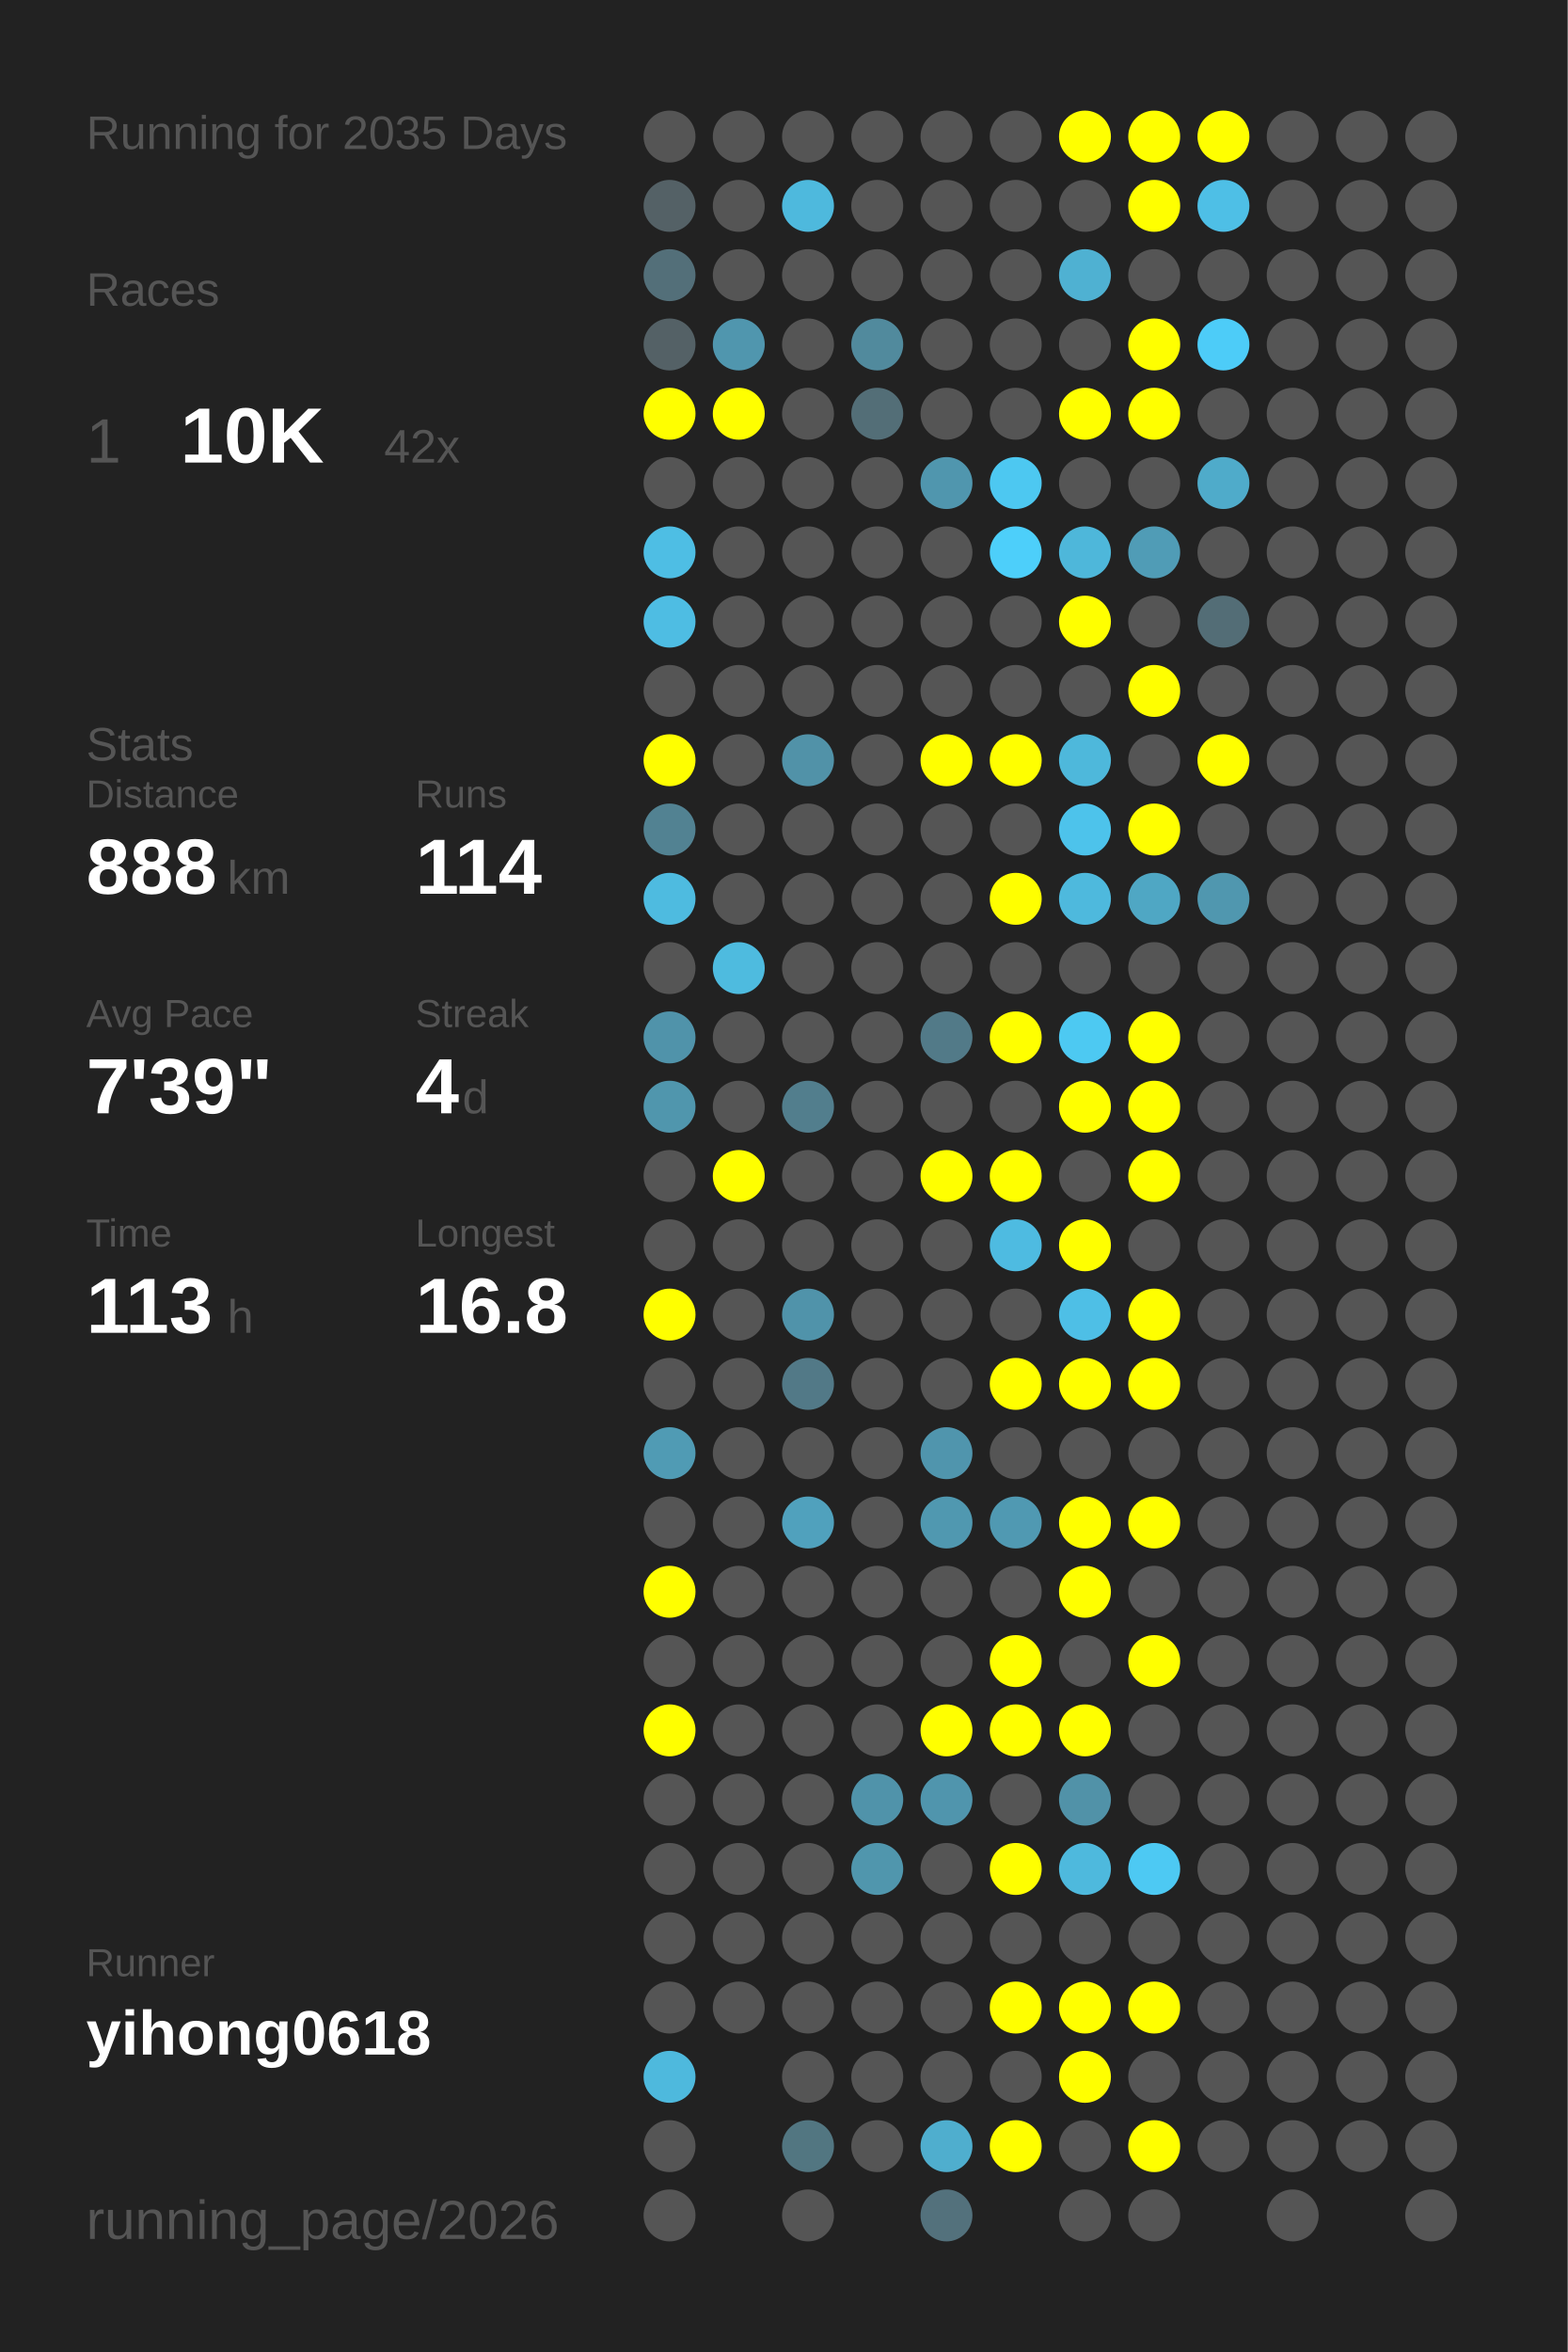
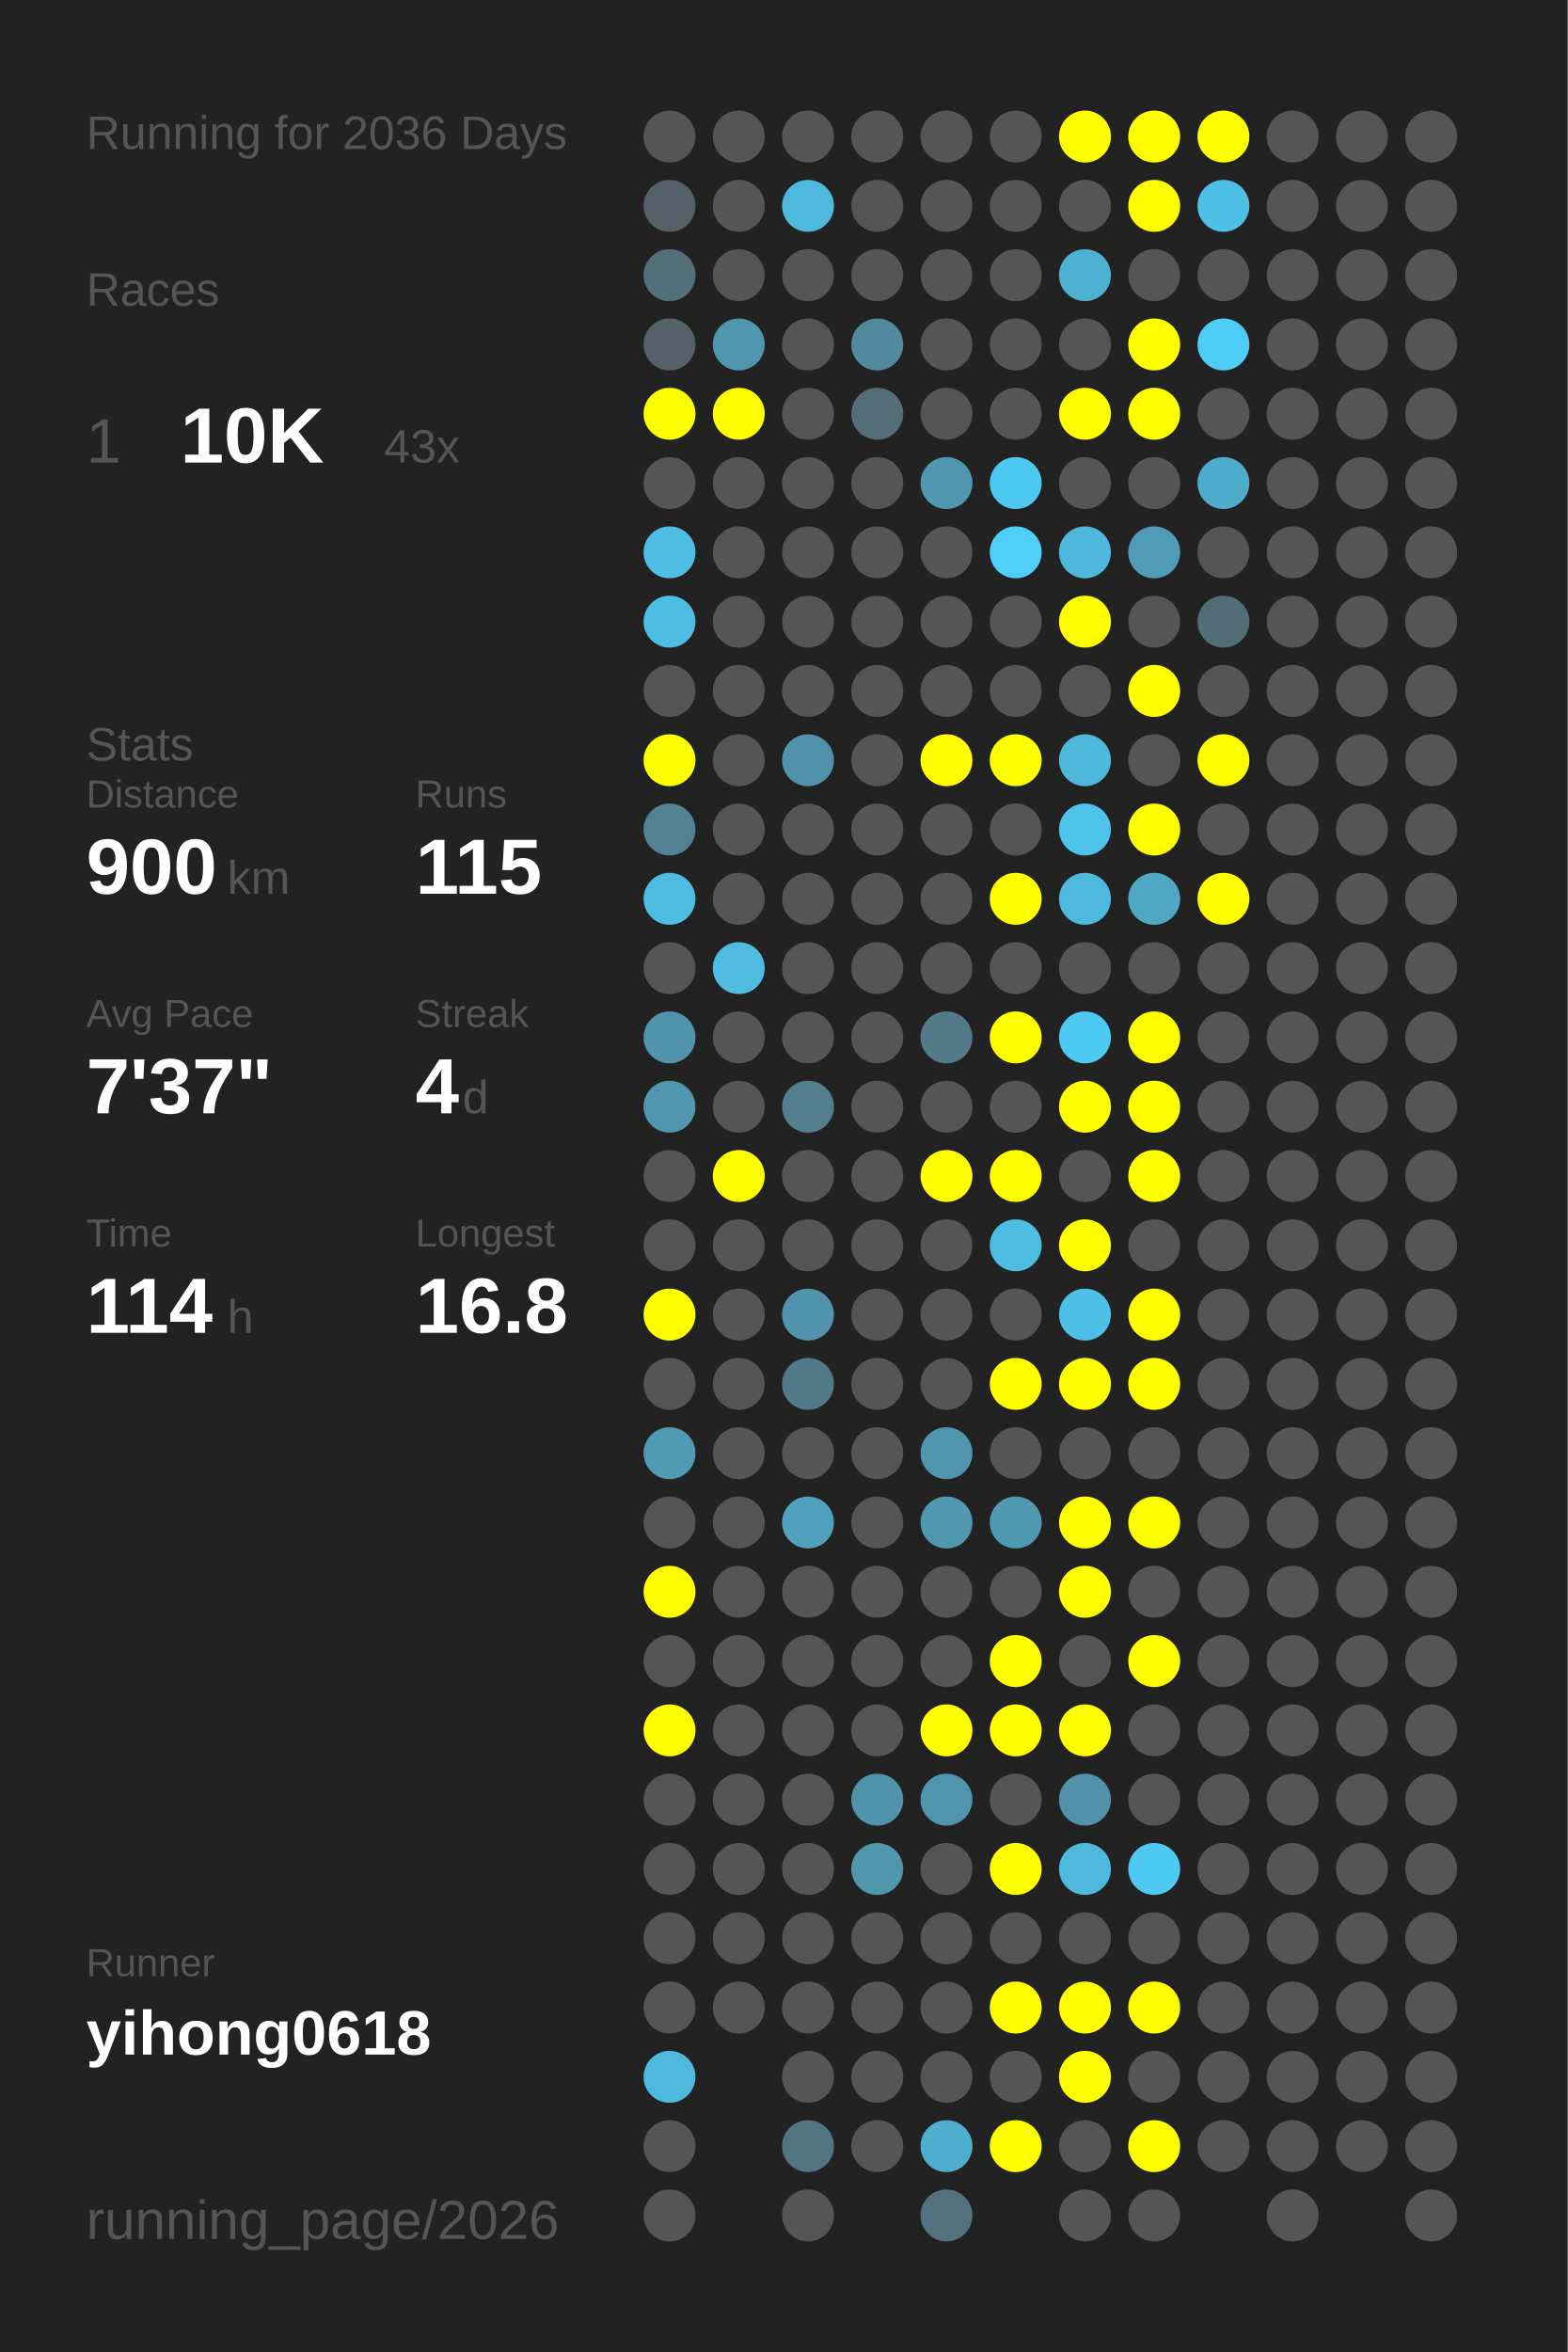
<svg xmlns="http://www.w3.org/2000/svg" baseProfile="full" height="300mm" version="1.1" viewBox="0,0,200,300" width="200mm">
  <defs />
  <rect fill="#222222" height="300" width="200" x="0" y="0" />
-   <text fill="#555555" style="font-size:6px; font-family:Arial;" x="11" y="19">Running for 2035 Days</text>
+   <text fill="#555555" style="font-size:6px; font-family:Arial;" x="11" y="19">Running for 2036 Days</text>
  <text fill="#555555" style="font-size:6px; font-family:Arial;" x="11" y="39">Races</text>
  <text fill="#555555" style="font-size:8px; font-family:Arial;" x="11" y="59">1</text>
  <text fill="#FFFFFF" style="font-size:10px; font-family:Arial; font-weight:bold;" x="23" y="59">10K</text>
-   <text fill="#555555" style="font-size:6px; font-family:Arial;" x="49" y="59">42x</text>
+   <text fill="#555555" style="font-size:6px; font-family:Arial;" x="49" y="59">43x</text>
  <text fill="#555555" style="font-size:6px; font-family:Arial;" x="11" y="97">Stats</text>
  <text fill="#555555" style="font-size:5px; font-family:Arial;" x="11" y="103">Distance</text>
-   <text fill="#FFFFFF" style="font-size:10px; font-family:Arial; font-weight:bold;" x="11" y="114">888</text>
+   <text fill="#FFFFFF" style="font-size:10px; font-family:Arial; font-weight:bold;" x="11" y="114">900</text>
  <text fill="#555555" style="font-size:6px; font-family:Arial;" x="29" y="114">km</text>
  <text fill="#555555" style="font-size:5px; font-family:Arial;" x="53" y="103">Runs</text>
-   <text fill="#FFFFFF" style="font-size:10px; font-family:Arial; font-weight:bold;" x="53" y="114">114</text>
+   <text fill="#FFFFFF" style="font-size:10px; font-family:Arial; font-weight:bold;" x="53" y="114">115</text>
  <text fill="#555555" style="font-size:5px; font-family:Arial;" x="11" y="131">Avg Pace</text>
-   <text fill="#FFFFFF" style="font-size:10px; font-family:Arial; font-weight:bold;" x="11" y="142">7'39"</text>
+   <text fill="#FFFFFF" style="font-size:10px; font-family:Arial; font-weight:bold;" x="11" y="142">7'37"</text>
  <text fill="#555555" style="font-size:5px; font-family:Arial;" x="53" y="131">Streak</text>
  <text fill="#FFFFFF" style="font-size:10px; font-family:Arial; font-weight:bold;" x="53" y="142">4</text>
  <text fill="#555555" style="font-size:6px; font-family:Arial;" x="59" y="142">d</text>
  <text fill="#555555" style="font-size:5px; font-family:Arial;" x="11" y="159">Time</text>
-   <text fill="#FFFFFF" style="font-size:10px; font-family:Arial; font-weight:bold;" x="11" y="170">113</text>
+   <text fill="#FFFFFF" style="font-size:10px; font-family:Arial; font-weight:bold;" x="11" y="170">114</text>
  <text fill="#555555" style="font-size:6px; font-family:Arial;" x="29" y="170">h</text>
  <text fill="#555555" style="font-size:5px; font-family:Arial;" x="53" y="159">Longest</text>
  <text fill="#FFFFFF" style="font-size:10px; font-family:Arial; font-weight:bold;" x="53" y="170">16.8</text>
  <text fill="#555555" style="font-size:5px; font-family:Arial;" x="11" y="252.065">Runner</text>
  <text fill="#FFFFFF" style="font-size:8px; font-family:Arial; font-weight:bold;" x="11" y="262.065">yihong0618</text>
  <text fill="#555555" style="font-size:7px; font-family:Arial;" x="11" y="285.581">running_page/2026</text>
  <circle cx="85.417" cy="17.419" fill="#555555" r="3.312" />
  <circle cx="85.417" cy="26.258" fill="#546166" r="3.312" />
  <circle cx="85.417" cy="35.097" fill="#536f79" r="3.312" />
  <circle cx="85.417" cy="43.935" fill="#546166" r="3.312" />
  <circle cx="85.417" cy="52.774" fill="#FFFF00" r="3.312" />
  <circle cx="85.417" cy="61.613" fill="#555555" r="3.312" />
  <circle cx="85.417" cy="70.452" fill="#4ebee4" r="3.312" />
  <circle cx="85.417" cy="79.29" fill="#4ebde3" r="3.312" />
  <circle cx="85.417" cy="88.129" fill="#555555" r="3.312" />
  <circle cx="85.417" cy="96.968" fill="#FFFF00" r="3.312" />
  <circle cx="85.417" cy="105.806" fill="#528292" r="3.312" />
  <circle cx="85.417" cy="114.645" fill="#4ebbe0" r="3.312" />
  <circle cx="85.417" cy="123.484" fill="#555555" r="3.312" />
  <circle cx="85.417" cy="132.323" fill="#5093aa" r="3.312" />
  <circle cx="85.417" cy="141.161" fill="#5096ad" r="3.312" />
  <circle cx="85.417" cy="150" fill="#555555" r="3.312" />
  <circle cx="85.417" cy="158.839" fill="#555555" r="3.312" />
  <circle cx="85.417" cy="167.677" fill="#FFFF00" r="3.312" />
  <circle cx="85.417" cy="176.516" fill="#555555" r="3.312" />
  <circle cx="85.417" cy="185.355" fill="#509bb4" r="3.312" />
  <circle cx="85.417" cy="194.194" fill="#555555" r="3.312" />
  <circle cx="85.417" cy="203.032" fill="#FFFF00" r="3.312" />
  <circle cx="85.417" cy="211.871" fill="#555555" r="3.312" />
  <circle cx="85.417" cy="220.71" fill="#FFFF00" r="3.312" />
  <circle cx="85.417" cy="229.548" fill="#555555" r="3.312" />
  <circle cx="85.417" cy="238.387" fill="#555555" r="3.312" />
  <circle cx="85.417" cy="247.226" fill="#555555" r="3.312" />
  <circle cx="85.417" cy="256.065" fill="#555555" r="3.312" />
  <circle cx="85.417" cy="264.903" fill="#4eb9dd" r="3.312" />
  <circle cx="85.417" cy="273.742" fill="#555555" r="3.312" />
  <circle cx="85.417" cy="282.581" fill="#555555" r="3.312" />
  <circle cx="94.25" cy="17.419" fill="#555555" r="3.312" />
  <circle cx="94.25" cy="26.258" fill="#555555" r="3.312" />
  <circle cx="94.25" cy="35.097" fill="#555555" r="3.312" />
  <circle cx="94.25" cy="43.935" fill="#5096ae" r="3.312" />
  <circle cx="94.25" cy="52.774" fill="#FFFF00" r="3.312" />
  <circle cx="94.25" cy="61.613" fill="#555555" r="3.312" />
  <circle cx="94.25" cy="70.452" fill="#555555" r="3.312" />
  <circle cx="94.25" cy="79.29" fill="#555555" r="3.312" />
  <circle cx="94.25" cy="88.129" fill="#555555" r="3.312" />
  <circle cx="94.25" cy="96.968" fill="#555555" r="3.312" />
  <circle cx="94.25" cy="105.806" fill="#555555" r="3.312" />
  <circle cx="94.25" cy="114.645" fill="#555555" r="3.312" />
  <circle cx="94.25" cy="123.484" fill="#4ebbdf" r="3.312" />
  <circle cx="94.25" cy="132.323" fill="#555555" r="3.312" />
  <circle cx="94.25" cy="141.161" fill="#555555" r="3.312" />
  <circle cx="94.25" cy="150" fill="#FFFF00" r="3.312" />
  <circle cx="94.25" cy="158.839" fill="#555555" r="3.312" />
  <circle cx="94.25" cy="167.677" fill="#555555" r="3.312" />
  <circle cx="94.25" cy="176.516" fill="#555555" r="3.312" />
  <circle cx="94.25" cy="185.355" fill="#555555" r="3.312" />
  <circle cx="94.25" cy="194.194" fill="#555555" r="3.312" />
  <circle cx="94.25" cy="203.032" fill="#555555" r="3.312" />
  <circle cx="94.25" cy="211.871" fill="#555555" r="3.312" />
  <circle cx="94.25" cy="220.71" fill="#555555" r="3.312" />
  <circle cx="94.25" cy="229.548" fill="#555555" r="3.312" />
  <circle cx="94.25" cy="238.387" fill="#555555" r="3.312" />
  <circle cx="94.25" cy="247.226" fill="#555555" r="3.312" />
  <circle cx="94.25" cy="256.065" fill="#555555" r="3.312" />
  <circle cx="103.083" cy="17.419" fill="#555555" r="3.312" />
  <circle cx="103.083" cy="26.258" fill="#4eb9dd" r="3.312" />
  <circle cx="103.083" cy="35.097" fill="#555555" r="3.312" />
  <circle cx="103.083" cy="43.935" fill="#555555" r="3.312" />
  <circle cx="103.083" cy="52.774" fill="#555555" r="3.312" />
  <circle cx="103.083" cy="61.613" fill="#555555" r="3.312" />
  <circle cx="103.083" cy="70.452" fill="#555555" r="3.312" />
  <circle cx="103.083" cy="79.29" fill="#555555" r="3.312" />
  <circle cx="103.083" cy="88.129" fill="#555555" r="3.312" />
  <circle cx="103.083" cy="96.968" fill="#5192a8" r="3.312" />
  <circle cx="103.083" cy="105.806" fill="#555555" r="3.312" />
  <circle cx="103.083" cy="114.645" fill="#555555" r="3.312" />
  <circle cx="103.083" cy="123.484" fill="#555555" r="3.312" />
  <circle cx="103.083" cy="132.323" fill="#555555" r="3.312" />
  <circle cx="103.083" cy="141.161" fill="#527e8d" r="3.312" />
  <circle cx="103.083" cy="150" fill="#555555" r="3.312" />
  <circle cx="103.083" cy="158.839" fill="#555555" r="3.312" />
  <circle cx="103.083" cy="167.677" fill="#5093aa" r="3.312" />
  <circle cx="103.083" cy="176.516" fill="#527987" r="3.312" />
  <circle cx="103.083" cy="185.355" fill="#555555" r="3.312" />
  <circle cx="103.083" cy="194.194" fill="#50a1bd" r="3.312" />
  <circle cx="103.083" cy="203.032" fill="#555555" r="3.312" />
  <circle cx="103.083" cy="211.871" fill="#555555" r="3.312" />
  <circle cx="103.083" cy="220.71" fill="#555555" r="3.312" />
  <circle cx="103.083" cy="229.548" fill="#555555" r="3.312" />
  <circle cx="103.083" cy="238.387" fill="#555555" r="3.312" />
  <circle cx="103.083" cy="247.226" fill="#555555" r="3.312" />
  <circle cx="103.083" cy="256.065" fill="#555555" r="3.312" />
  <circle cx="103.083" cy="264.903" fill="#555555" r="3.312" />
  <circle cx="103.083" cy="273.742" fill="#527681" r="3.312" />
  <circle cx="103.083" cy="282.581" fill="#555555" r="3.312" />
  <circle cx="111.917" cy="17.419" fill="#555555" r="3.312" />
  <circle cx="111.917" cy="26.258" fill="#555555" r="3.312" />
  <circle cx="111.917" cy="35.097" fill="#555555" r="3.312" />
  <circle cx="111.917" cy="43.935" fill="#518a9d" r="3.312" />
  <circle cx="111.917" cy="52.774" fill="#536e77" r="3.312" />
  <circle cx="111.917" cy="61.613" fill="#555555" r="3.312" />
  <circle cx="111.917" cy="70.452" fill="#555555" r="3.312" />
  <circle cx="111.917" cy="79.29" fill="#555555" r="3.312" />
  <circle cx="111.917" cy="88.129" fill="#555555" r="3.312" />
  <circle cx="111.917" cy="96.968" fill="#555555" r="3.312" />
  <circle cx="111.917" cy="105.806" fill="#555555" r="3.312" />
  <circle cx="111.917" cy="114.645" fill="#555555" r="3.312" />
  <circle cx="111.917" cy="123.484" fill="#555555" r="3.312" />
  <circle cx="111.917" cy="132.323" fill="#555555" r="3.312" />
  <circle cx="111.917" cy="141.161" fill="#555555" r="3.312" />
  <circle cx="111.917" cy="150" fill="#555555" r="3.312" />
  <circle cx="111.917" cy="158.839" fill="#555555" r="3.312" />
  <circle cx="111.917" cy="167.677" fill="#555555" r="3.312" />
  <circle cx="111.917" cy="176.516" fill="#555555" r="3.312" />
  <circle cx="111.917" cy="185.355" fill="#555555" r="3.312" />
  <circle cx="111.917" cy="194.194" fill="#555555" r="3.312" />
  <circle cx="111.917" cy="203.032" fill="#555555" r="3.312" />
  <circle cx="111.917" cy="211.871" fill="#555555" r="3.312" />
  <circle cx="111.917" cy="220.71" fill="#555555" r="3.312" />
  <circle cx="111.917" cy="229.548" fill="#5093aa" r="3.312" />
  <circle cx="111.917" cy="238.387" fill="#5096ad" r="3.312" />
  <circle cx="111.917" cy="247.226" fill="#555555" r="3.312" />
  <circle cx="111.917" cy="256.065" fill="#555555" r="3.312" />
  <circle cx="111.917" cy="264.903" fill="#555555" r="3.312" />
  <circle cx="111.917" cy="273.742" fill="#555555" r="3.312" />
  <circle cx="120.75" cy="17.419" fill="#555555" r="3.312" />
  <circle cx="120.75" cy="26.258" fill="#555555" r="3.312" />
  <circle cx="120.75" cy="35.097" fill="#555555" r="3.312" />
  <circle cx="120.75" cy="43.935" fill="#555555" r="3.312" />
  <circle cx="120.75" cy="52.774" fill="#555555" r="3.312" />
  <circle cx="120.75" cy="61.613" fill="#5096ae" r="3.312" />
  <circle cx="120.75" cy="70.452" fill="#555555" r="3.312" />
  <circle cx="120.75" cy="79.29" fill="#555555" r="3.312" />
  <circle cx="120.75" cy="88.129" fill="#555555" r="3.312" />
  <circle cx="120.75" cy="96.968" fill="#FFFF00" r="3.312" />
  <circle cx="120.75" cy="105.806" fill="#555555" r="3.312" />
  <circle cx="120.75" cy="114.645" fill="#555555" r="3.312" />
  <circle cx="120.75" cy="123.484" fill="#555555" r="3.312" />
  <circle cx="120.75" cy="132.323" fill="#527a88" r="3.312" />
  <circle cx="120.75" cy="141.161" fill="#555555" r="3.312" />
  <circle cx="120.75" cy="150" fill="#FFFF00" r="3.312" />
  <circle cx="120.75" cy="158.839" fill="#555555" r="3.312" />
  <circle cx="120.75" cy="167.677" fill="#555555" r="3.312" />
  <circle cx="120.75" cy="176.516" fill="#555555" r="3.312" />
  <circle cx="120.75" cy="185.355" fill="#5095ad" r="3.312" />
  <circle cx="120.75" cy="194.194" fill="#5098b0" r="3.312" />
  <circle cx="120.75" cy="203.032" fill="#555555" r="3.312" />
  <circle cx="120.75" cy="211.871" fill="#555555" r="3.312" />
  <circle cx="120.75" cy="220.71" fill="#FFFF00" r="3.312" />
  <circle cx="120.75" cy="229.548" fill="#5095ad" r="3.312" />
  <circle cx="120.75" cy="238.387" fill="#555555" r="3.312" />
  <circle cx="120.75" cy="247.226" fill="#555555" r="3.312" />
  <circle cx="120.75" cy="256.065" fill="#555555" r="3.312" />
  <circle cx="120.75" cy="264.903" fill="#555555" r="3.312" />
  <circle cx="120.75" cy="273.742" fill="#4faece" r="3.312" />
  <circle cx="120.75" cy="282.581" fill="#53717c" r="3.312" />
  <circle cx="129.583" cy="17.419" fill="#555555" r="3.312" />
  <circle cx="129.583" cy="26.258" fill="#555555" r="3.312" />
  <circle cx="129.583" cy="35.097" fill="#555555" r="3.312" />
  <circle cx="129.583" cy="43.935" fill="#555555" r="3.312" />
  <circle cx="129.583" cy="52.774" fill="#555555" r="3.312" />
  <circle cx="129.583" cy="61.613" fill="#4dc8f1" r="3.312" />
  <circle cx="129.583" cy="70.452" fill="#4dcffa" r="3.312" />
  <circle cx="129.583" cy="79.29" fill="#555555" r="3.312" />
  <circle cx="129.583" cy="88.129" fill="#555555" r="3.312" />
  <circle cx="129.583" cy="96.968" fill="#FFFF00" r="3.312" />
  <circle cx="129.583" cy="105.806" fill="#555555" r="3.312" />
  <circle cx="129.583" cy="114.645" fill="#FFFF00" r="3.312" />
  <circle cx="129.583" cy="123.484" fill="#555555" r="3.312" />
  <circle cx="129.583" cy="132.323" fill="#FFFF00" r="3.312" />
  <circle cx="129.583" cy="141.161" fill="#555555" r="3.312" />
  <circle cx="129.583" cy="150" fill="#FFFF00" r="3.312" />
  <circle cx="129.583" cy="158.839" fill="#4ebbe1" r="3.312" />
  <circle cx="129.583" cy="167.677" fill="#555555" r="3.312" />
  <circle cx="129.583" cy="176.516" fill="#FFFF00" r="3.312" />
  <circle cx="129.583" cy="185.355" fill="#555555" r="3.312" />
  <circle cx="129.583" cy="194.194" fill="#5099b2" r="3.312" />
  <circle cx="129.583" cy="203.032" fill="#555555" r="3.312" />
  <circle cx="129.583" cy="211.871" fill="#FFFF00" r="3.312" />
  <circle cx="129.583" cy="220.71" fill="#FFFF00" r="3.312" />
  <circle cx="129.583" cy="229.548" fill="#555555" r="3.312" />
  <circle cx="129.583" cy="238.387" fill="#FFFF00" r="3.312" />
  <circle cx="129.583" cy="247.226" fill="#555555" r="3.312" />
  <circle cx="129.583" cy="256.065" fill="#FFFF00" r="3.312" />
  <circle cx="129.583" cy="264.903" fill="#555555" r="3.312" />
  <circle cx="129.583" cy="273.742" fill="#FFFF00" r="3.312" />
  <circle cx="138.417" cy="17.419" fill="#FFFF00" r="3.312" />
  <circle cx="138.417" cy="26.258" fill="#555555" r="3.312" />
  <circle cx="138.417" cy="35.097" fill="#4fb1d2" r="3.312" />
  <circle cx="138.417" cy="43.935" fill="#555555" r="3.312" />
  <circle cx="138.417" cy="52.774" fill="#FFFF00" r="3.312" />
  <circle cx="138.417" cy="61.613" fill="#555555" r="3.312" />
  <circle cx="138.417" cy="70.452" fill="#4eb7da" r="3.312" />
  <circle cx="138.417" cy="79.29" fill="#FFFF00" r="3.312" />
  <circle cx="138.417" cy="88.129" fill="#555555" r="3.312" />
  <circle cx="138.417" cy="96.968" fill="#4eb8db" r="3.312" />
  <circle cx="138.417" cy="105.806" fill="#4dc3eb" r="3.312" />
  <circle cx="138.417" cy="114.645" fill="#4eb9dd" r="3.312" />
  <circle cx="138.417" cy="123.484" fill="#555555" r="3.312" />
  <circle cx="138.417" cy="132.323" fill="#4dc9f2" r="3.312" />
  <circle cx="138.417" cy="141.161" fill="#FFFF00" r="3.312" />
  <circle cx="138.417" cy="150" fill="#555555" r="3.312" />
  <circle cx="138.417" cy="158.839" fill="#FFFF00" r="3.312" />
  <circle cx="138.417" cy="167.677" fill="#4ebfe6" r="3.312" />
  <circle cx="138.417" cy="176.516" fill="#FFFF00" r="3.312" />
  <circle cx="138.417" cy="185.355" fill="#555555" r="3.312" />
  <circle cx="138.417" cy="194.194" fill="#FFFF00" r="3.312" />
  <circle cx="138.417" cy="203.032" fill="#FFFF00" r="3.312" />
  <circle cx="138.417" cy="211.871" fill="#555555" r="3.312" />
  <circle cx="138.417" cy="220.71" fill="#FFFF00" r="3.312" />
  <circle cx="138.417" cy="229.548" fill="#5192a8" r="3.312" />
  <circle cx="138.417" cy="238.387" fill="#4eb9dd" r="3.312" />
  <circle cx="138.417" cy="247.226" fill="#555555" r="3.312" />
  <circle cx="138.417" cy="256.065" fill="#FFFF00" r="3.312" />
  <circle cx="138.417" cy="264.903" fill="#FFFF00" r="3.312" />
  <circle cx="138.417" cy="273.742" fill="#555555" r="3.312" />
  <circle cx="138.417" cy="282.581" fill="#555555" r="3.312" />
  <circle cx="147.25" cy="17.419" fill="#FFFF00" r="3.312" />
  <circle cx="147.25" cy="26.258" fill="#FFFF00" r="3.312" />
  <circle cx="147.25" cy="35.097" fill="#555555" r="3.312" />
  <circle cx="147.25" cy="43.935" fill="#FFFF00" r="3.312" />
  <circle cx="147.25" cy="52.774" fill="#FFFF00" r="3.312" />
  <circle cx="147.25" cy="61.613" fill="#555555" r="3.312" />
  <circle cx="147.25" cy="70.452" fill="#509cb6" r="3.312" />
  <circle cx="147.25" cy="79.29" fill="#555555" r="3.312" />
  <circle cx="147.25" cy="88.129" fill="#FFFF00" r="3.312" />
  <circle cx="147.25" cy="96.968" fill="#555555" r="3.312" />
  <circle cx="147.25" cy="105.806" fill="#FFFF00" r="3.312" />
  <circle cx="147.25" cy="114.645" fill="#4fa7c4" r="3.312" />
  <circle cx="147.25" cy="123.484" fill="#555555" r="3.312" />
  <circle cx="147.25" cy="132.323" fill="#FFFF00" r="3.312" />
  <circle cx="147.25" cy="141.161" fill="#FFFF00" r="3.312" />
  <circle cx="147.25" cy="150" fill="#FFFF00" r="3.312" />
  <circle cx="147.25" cy="158.839" fill="#555555" r="3.312" />
  <circle cx="147.25" cy="167.677" fill="#FFFF00" r="3.312" />
  <circle cx="147.25" cy="176.516" fill="#FFFF00" r="3.312" />
  <circle cx="147.25" cy="185.355" fill="#555555" r="3.312" />
  <circle cx="147.25" cy="194.194" fill="#FFFF00" r="3.312" />
  <circle cx="147.25" cy="203.032" fill="#555555" r="3.312" />
  <circle cx="147.25" cy="211.871" fill="#FFFF00" r="3.312" />
  <circle cx="147.25" cy="220.71" fill="#555555" r="3.312" />
  <circle cx="147.25" cy="229.548" fill="#555555" r="3.312" />
  <circle cx="147.25" cy="238.387" fill="#4dc9f3" r="3.312" />
  <circle cx="147.25" cy="247.226" fill="#555555" r="3.312" />
  <circle cx="147.25" cy="256.065" fill="#FFFF00" r="3.312" />
  <circle cx="147.25" cy="264.903" fill="#555555" r="3.312" />
  <circle cx="147.25" cy="273.742" fill="#FFFF00" r="3.312" />
  <circle cx="147.25" cy="282.581" fill="#555555" r="3.312" />
  <circle cx="156.083" cy="17.419" fill="#FFFF00" r="3.312" />
  <circle cx="156.083" cy="26.258" fill="#4ebfe6" r="3.312" />
  <circle cx="156.083" cy="35.097" fill="#555555" r="3.312" />
  <circle cx="156.083" cy="43.935" fill="#4dccf8" r="3.312" />
  <circle cx="156.083" cy="52.774" fill="#555555" r="3.312" />
  <circle cx="156.083" cy="61.613" fill="#4fabca" r="3.312" />
  <circle cx="156.083" cy="70.452" fill="#555555" r="3.312" />
  <circle cx="156.083" cy="79.29" fill="#536d76" r="3.312" />
  <circle cx="156.083" cy="88.129" fill="#555555" r="3.312" />
  <circle cx="156.083" cy="96.968" fill="#FFFF00" r="3.312" />
  <circle cx="156.083" cy="105.806" fill="#555555" r="3.312" />
-   <circle cx="156.083" cy="114.645" fill="#5097af" r="3.312" />
+   <circle cx="156.083" cy="114.645" fill="#FFFF00" r="3.312" />
  <circle cx="156.083" cy="123.484" fill="#555555" r="3.312" />
  <circle cx="156.083" cy="132.323" fill="#555555" r="3.312" />
  <circle cx="156.083" cy="141.161" fill="#555555" r="3.312" />
  <circle cx="156.083" cy="150" fill="#555555" r="3.312" />
  <circle cx="156.083" cy="158.839" fill="#555555" r="3.312" />
  <circle cx="156.083" cy="167.677" fill="#555555" r="3.312" />
  <circle cx="156.083" cy="176.516" fill="#555555" r="3.312" />
  <circle cx="156.083" cy="185.355" fill="#555555" r="3.312" />
  <circle cx="156.083" cy="194.194" fill="#555555" r="3.312" />
  <circle cx="156.083" cy="203.032" fill="#555555" r="3.312" />
  <circle cx="156.083" cy="211.871" fill="#555555" r="3.312" />
  <circle cx="156.083" cy="220.71" fill="#555555" r="3.312" />
  <circle cx="156.083" cy="229.548" fill="#555555" r="3.312" />
  <circle cx="156.083" cy="238.387" fill="#555555" r="3.312" />
  <circle cx="156.083" cy="247.226" fill="#555555" r="3.312" />
  <circle cx="156.083" cy="256.065" fill="#555555" r="3.312" />
  <circle cx="156.083" cy="264.903" fill="#555555" r="3.312" />
  <circle cx="156.083" cy="273.742" fill="#555555" r="3.312" />
  <circle cx="164.917" cy="17.419" fill="#555555" r="3.312" />
  <circle cx="164.917" cy="26.258" fill="#555555" r="3.312" />
  <circle cx="164.917" cy="35.097" fill="#555555" r="3.312" />
  <circle cx="164.917" cy="43.935" fill="#555555" r="3.312" />
  <circle cx="164.917" cy="52.774" fill="#555555" r="3.312" />
  <circle cx="164.917" cy="61.613" fill="#555555" r="3.312" />
  <circle cx="164.917" cy="70.452" fill="#555555" r="3.312" />
  <circle cx="164.917" cy="79.29" fill="#555555" r="3.312" />
  <circle cx="164.917" cy="88.129" fill="#555555" r="3.312" />
  <circle cx="164.917" cy="96.968" fill="#555555" r="3.312" />
  <circle cx="164.917" cy="105.806" fill="#555555" r="3.312" />
  <circle cx="164.917" cy="114.645" fill="#555555" r="3.312" />
  <circle cx="164.917" cy="123.484" fill="#555555" r="3.312" />
  <circle cx="164.917" cy="132.323" fill="#555555" r="3.312" />
  <circle cx="164.917" cy="141.161" fill="#555555" r="3.312" />
  <circle cx="164.917" cy="150" fill="#555555" r="3.312" />
  <circle cx="164.917" cy="158.839" fill="#555555" r="3.312" />
  <circle cx="164.917" cy="167.677" fill="#555555" r="3.312" />
  <circle cx="164.917" cy="176.516" fill="#555555" r="3.312" />
  <circle cx="164.917" cy="185.355" fill="#555555" r="3.312" />
  <circle cx="164.917" cy="194.194" fill="#555555" r="3.312" />
  <circle cx="164.917" cy="203.032" fill="#555555" r="3.312" />
  <circle cx="164.917" cy="211.871" fill="#555555" r="3.312" />
  <circle cx="164.917" cy="220.71" fill="#555555" r="3.312" />
  <circle cx="164.917" cy="229.548" fill="#555555" r="3.312" />
  <circle cx="164.917" cy="238.387" fill="#555555" r="3.312" />
  <circle cx="164.917" cy="247.226" fill="#555555" r="3.312" />
  <circle cx="164.917" cy="256.065" fill="#555555" r="3.312" />
  <circle cx="164.917" cy="264.903" fill="#555555" r="3.312" />
  <circle cx="164.917" cy="273.742" fill="#555555" r="3.312" />
  <circle cx="164.917" cy="282.581" fill="#555555" r="3.312" />
  <circle cx="173.75" cy="17.419" fill="#555555" r="3.312" />
  <circle cx="173.75" cy="26.258" fill="#555555" r="3.312" />
  <circle cx="173.75" cy="35.097" fill="#555555" r="3.312" />
  <circle cx="173.75" cy="43.935" fill="#555555" r="3.312" />
  <circle cx="173.75" cy="52.774" fill="#555555" r="3.312" />
  <circle cx="173.75" cy="61.613" fill="#555555" r="3.312" />
  <circle cx="173.75" cy="70.452" fill="#555555" r="3.312" />
  <circle cx="173.75" cy="79.29" fill="#555555" r="3.312" />
  <circle cx="173.75" cy="88.129" fill="#555555" r="3.312" />
  <circle cx="173.75" cy="96.968" fill="#555555" r="3.312" />
  <circle cx="173.75" cy="105.806" fill="#555555" r="3.312" />
  <circle cx="173.75" cy="114.645" fill="#555555" r="3.312" />
  <circle cx="173.75" cy="123.484" fill="#555555" r="3.312" />
  <circle cx="173.75" cy="132.323" fill="#555555" r="3.312" />
  <circle cx="173.75" cy="141.161" fill="#555555" r="3.312" />
  <circle cx="173.75" cy="150" fill="#555555" r="3.312" />
  <circle cx="173.75" cy="158.839" fill="#555555" r="3.312" />
  <circle cx="173.75" cy="167.677" fill="#555555" r="3.312" />
  <circle cx="173.75" cy="176.516" fill="#555555" r="3.312" />
  <circle cx="173.75" cy="185.355" fill="#555555" r="3.312" />
  <circle cx="173.75" cy="194.194" fill="#555555" r="3.312" />
  <circle cx="173.75" cy="203.032" fill="#555555" r="3.312" />
  <circle cx="173.75" cy="211.871" fill="#555555" r="3.312" />
  <circle cx="173.75" cy="220.71" fill="#555555" r="3.312" />
  <circle cx="173.75" cy="229.548" fill="#555555" r="3.312" />
  <circle cx="173.75" cy="238.387" fill="#555555" r="3.312" />
  <circle cx="173.75" cy="247.226" fill="#555555" r="3.312" />
  <circle cx="173.75" cy="256.065" fill="#555555" r="3.312" />
  <circle cx="173.75" cy="264.903" fill="#555555" r="3.312" />
  <circle cx="173.75" cy="273.742" fill="#555555" r="3.312" />
  <circle cx="182.583" cy="17.419" fill="#555555" r="3.312" />
  <circle cx="182.583" cy="26.258" fill="#555555" r="3.312" />
  <circle cx="182.583" cy="35.097" fill="#555555" r="3.312" />
  <circle cx="182.583" cy="43.935" fill="#555555" r="3.312" />
  <circle cx="182.583" cy="52.774" fill="#555555" r="3.312" />
  <circle cx="182.583" cy="61.613" fill="#555555" r="3.312" />
  <circle cx="182.583" cy="70.452" fill="#555555" r="3.312" />
  <circle cx="182.583" cy="79.29" fill="#555555" r="3.312" />
  <circle cx="182.583" cy="88.129" fill="#555555" r="3.312" />
  <circle cx="182.583" cy="96.968" fill="#555555" r="3.312" />
  <circle cx="182.583" cy="105.806" fill="#555555" r="3.312" />
  <circle cx="182.583" cy="114.645" fill="#555555" r="3.312" />
  <circle cx="182.583" cy="123.484" fill="#555555" r="3.312" />
  <circle cx="182.583" cy="132.323" fill="#555555" r="3.312" />
  <circle cx="182.583" cy="141.161" fill="#555555" r="3.312" />
  <circle cx="182.583" cy="150" fill="#555555" r="3.312" />
  <circle cx="182.583" cy="158.839" fill="#555555" r="3.312" />
  <circle cx="182.583" cy="167.677" fill="#555555" r="3.312" />
  <circle cx="182.583" cy="176.516" fill="#555555" r="3.312" />
  <circle cx="182.583" cy="185.355" fill="#555555" r="3.312" />
  <circle cx="182.583" cy="194.194" fill="#555555" r="3.312" />
  <circle cx="182.583" cy="203.032" fill="#555555" r="3.312" />
  <circle cx="182.583" cy="211.871" fill="#555555" r="3.312" />
  <circle cx="182.583" cy="220.71" fill="#555555" r="3.312" />
  <circle cx="182.583" cy="229.548" fill="#555555" r="3.312" />
  <circle cx="182.583" cy="238.387" fill="#555555" r="3.312" />
  <circle cx="182.583" cy="247.226" fill="#555555" r="3.312" />
  <circle cx="182.583" cy="256.065" fill="#555555" r="3.312" />
  <circle cx="182.583" cy="264.903" fill="#555555" r="3.312" />
  <circle cx="182.583" cy="273.742" fill="#555555" r="3.312" />
  <circle cx="182.583" cy="282.581" fill="#555555" r="3.312" />
</svg>
